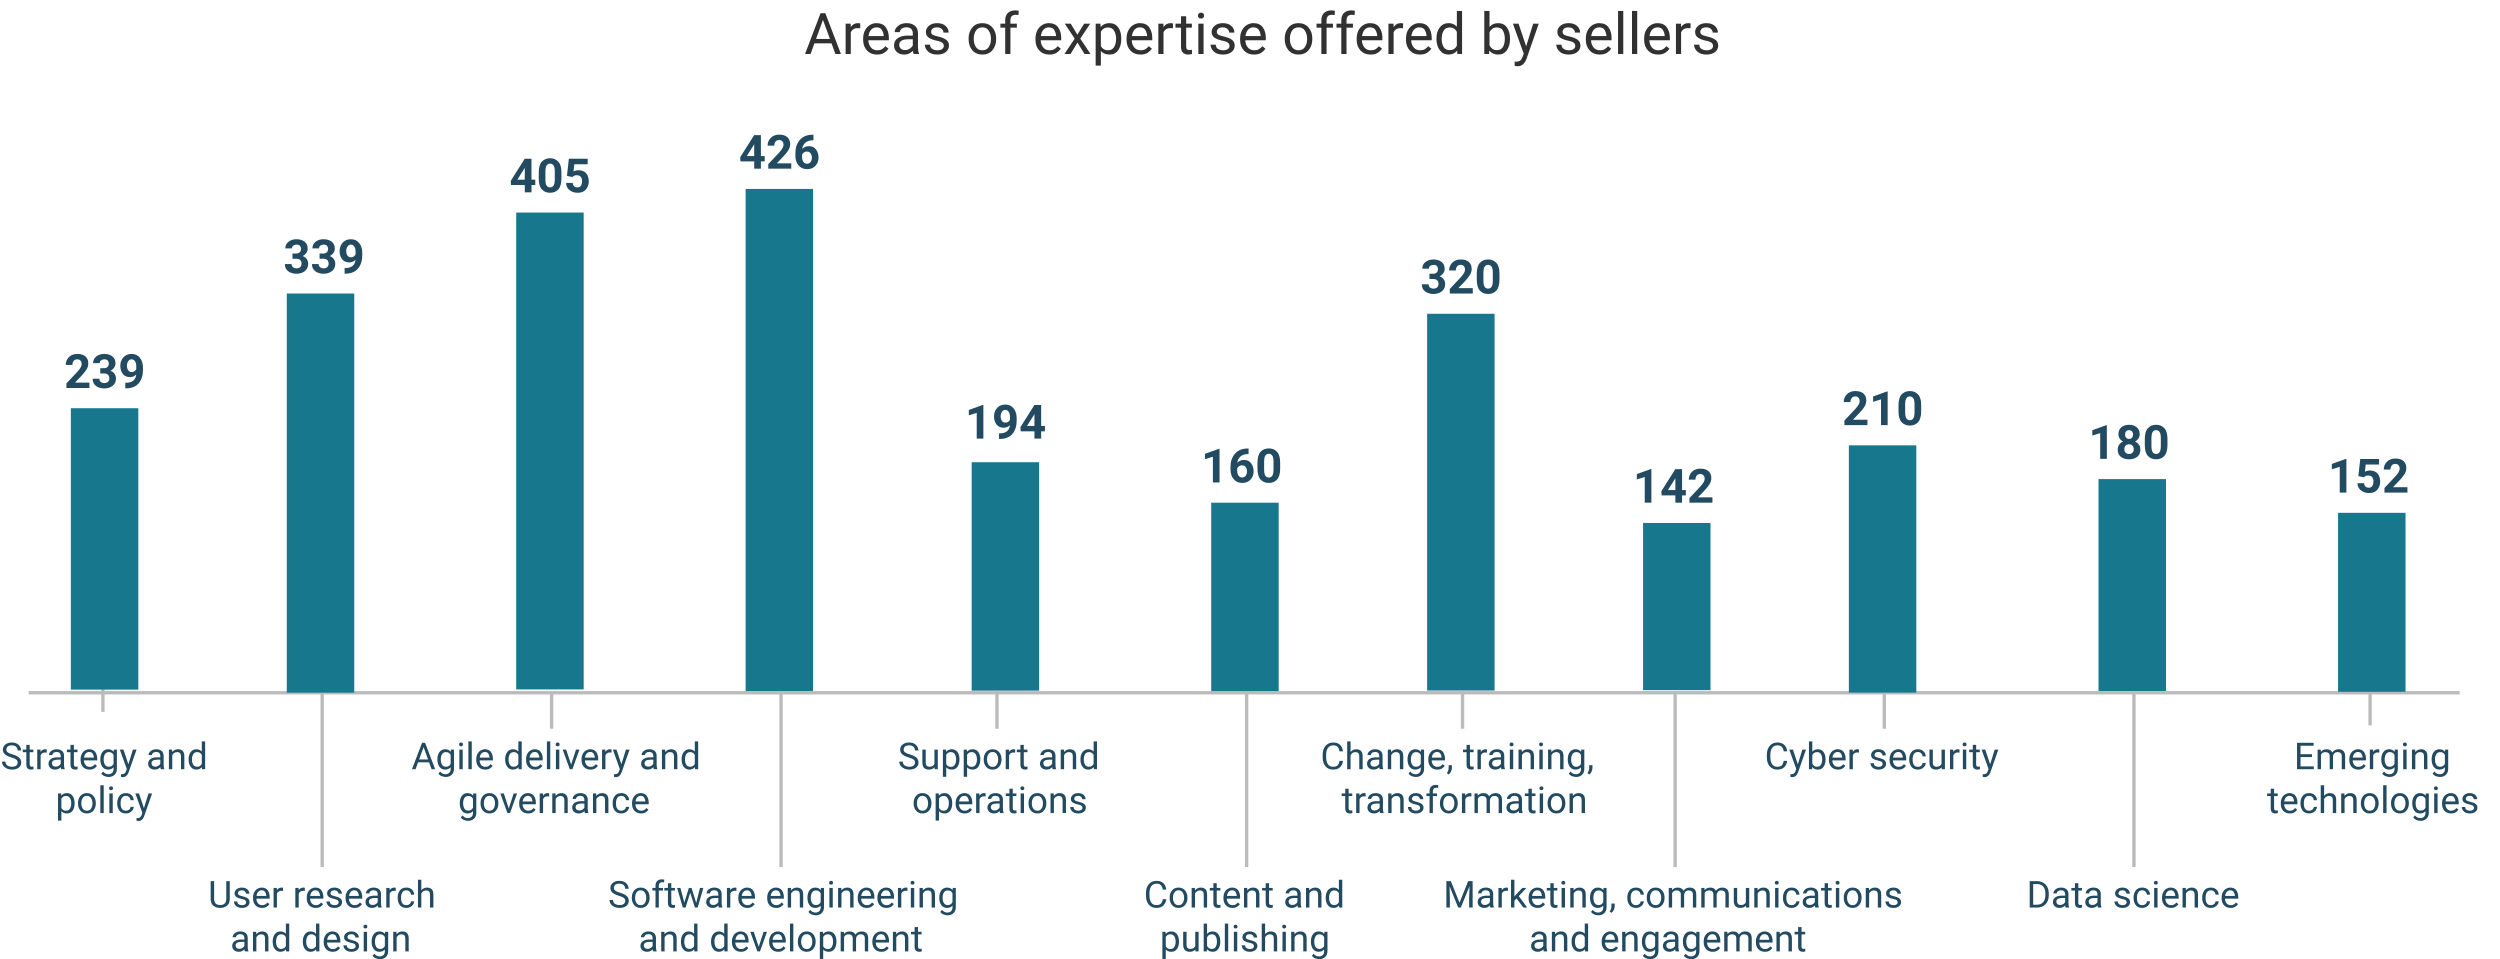
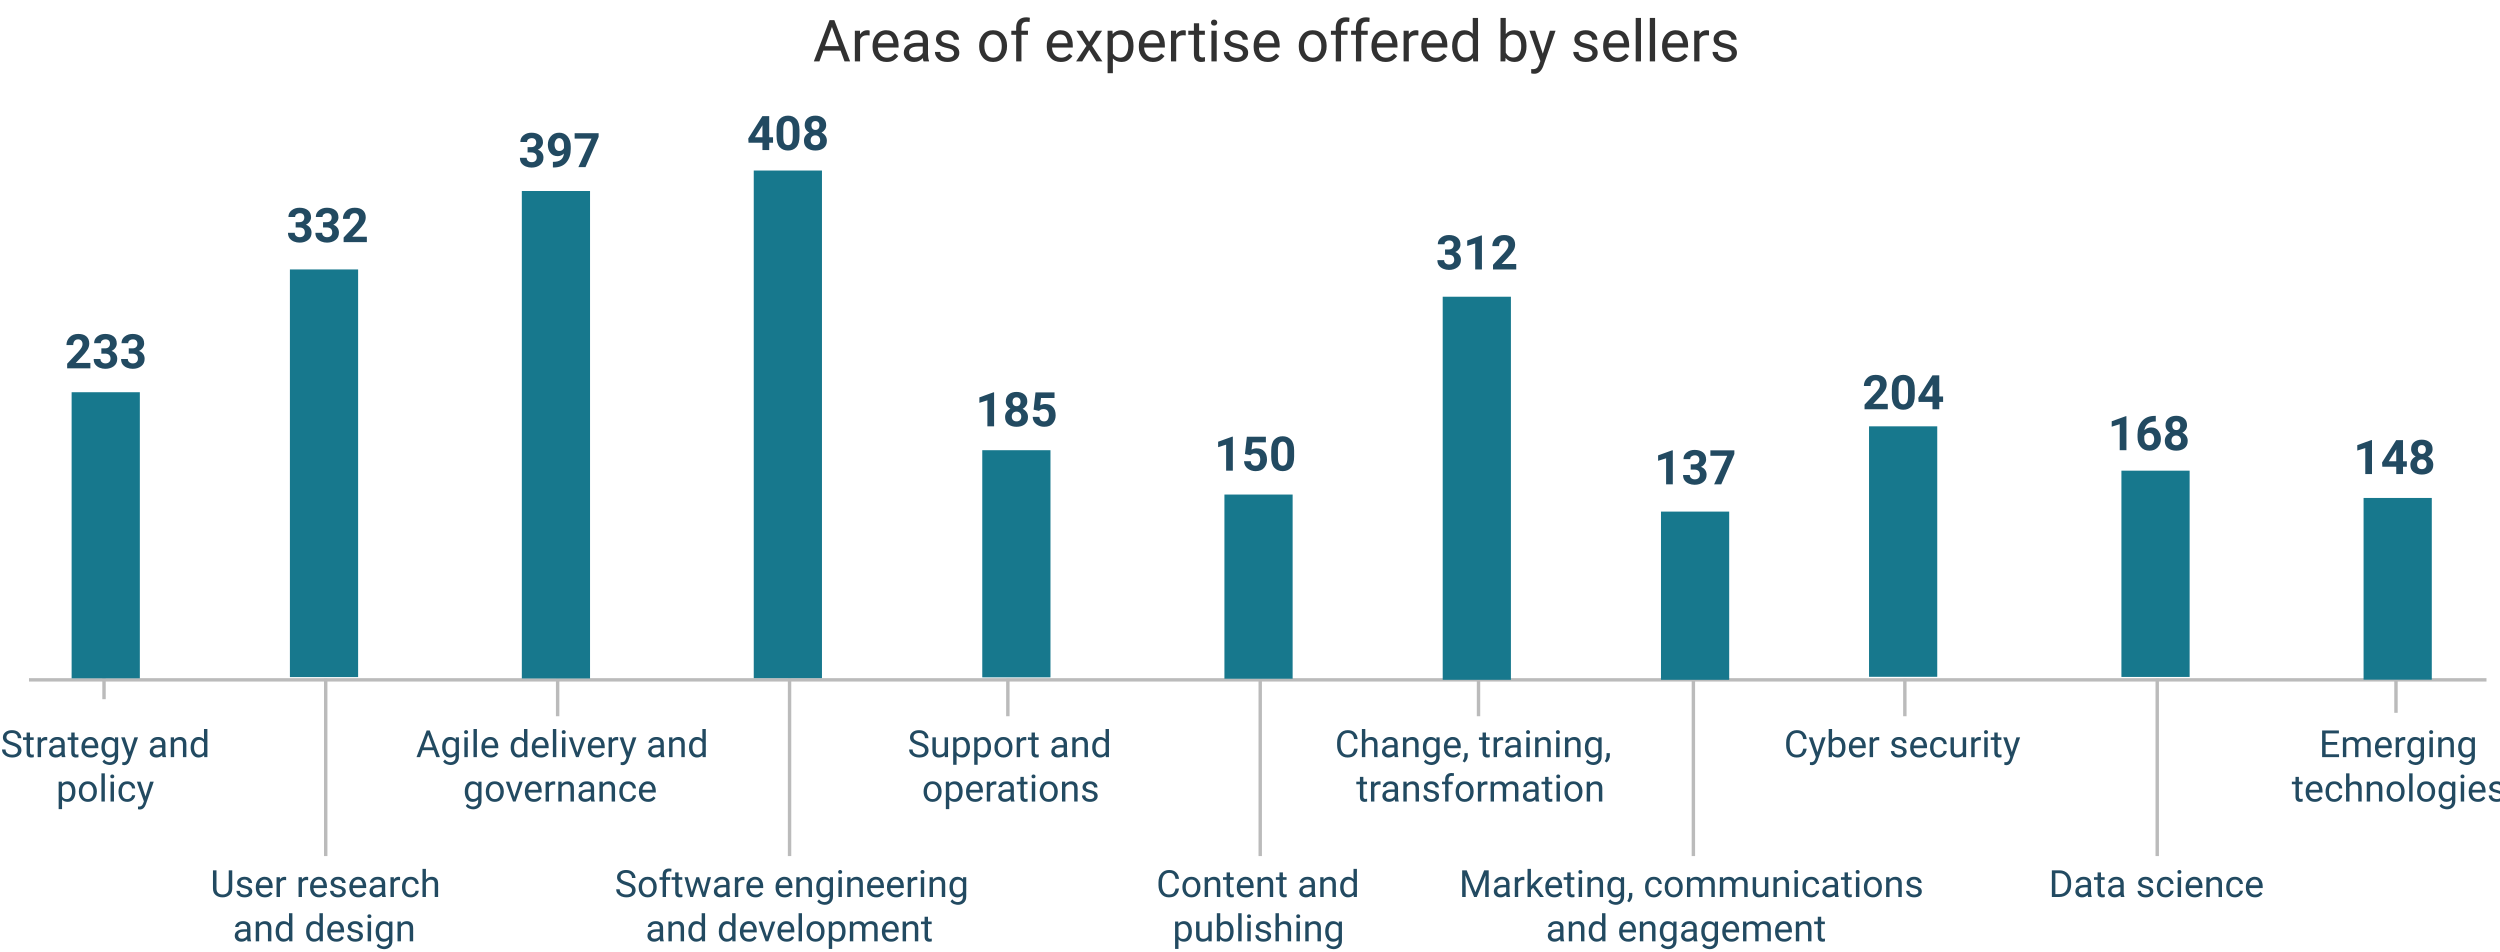
- <svg xmlns="http://www.w3.org/2000/svg" font-family="-apple-system, BlinkMacSystemFont, &quot;Segoe UI&quot;, Roboto, Helvetica, Arial, sans-serif, &quot;Apple Color Emoji&quot;, &quot;Segoe UI Emoji&quot;, &quot;Segoe UI Symbol&quot;" width="741px" height="284px" viewBox="0 0 741 284" version="1.1" style="background: #FFFFFF;">
+ <svg xmlns="http://www.w3.org/2000/svg" font-family="-apple-system, BlinkMacSystemFont, &quot;Segoe UI&quot;, Roboto, Helvetica, Arial, sans-serif, &quot;Apple Color Emoji&quot;, &quot;Segoe UI Emoji&quot;, &quot;Segoe UI Symbol&quot;" width="733px" height="279px" viewBox="0 0 733 279" version="1.1">
  <defs />
-   <g id="Symbols" stroke="none" stroke-width="1" fill="none" fill-rule="evenodd">
-     <g id="&gt;768-number-of-sellers-per-area-of-expertise">
-       <g>
-         <text id="Strategy-and-policy" font-size="11" font-weight="normal" fill="#224A61">
-           <tspan x="0.159" y="228">Strategy and </tspan>
-           <tspan x="16.447" y="241">policy</tspan>
-         </text>
-         <text id="User-research-and-de" font-size="11" font-weight="normal" fill="#224A61">
-           <tspan x="61.691" y="269">User research </tspan>
-           <tspan x="68.249" y="282">and design</tspan>
-         </text>
-         <text id="Agile-delivery-and-g" font-size="11" font-weight="normal" fill="#224A61">
-           <tspan x="121.957" y="228">Agile delivery and </tspan>
-           <tspan x="135.758" y="241">governance</tspan>
-         </text>
-         <text id="Software-engineering" font-size="11" font-weight="normal" fill="#224A61">
-           <tspan x="180.233" y="269">Software engineering </tspan>
-           <tspan x="189.251" y="282">and development</tspan>
-         </text>
-         <text id="Support-and-operatio" font-size="11" font-weight="normal" fill="#224A61">
-           <tspan x="266.122" y="228">Support and </tspan>
-           <tspan x="270.298" y="241">operations</tspan>
-         </text>
-         <text id="Content-and-publishi" font-size="11" font-weight="normal" fill="#224A61">
-           <tspan x="339.023" y="269">Content and </tspan>
-           <tspan x="343.781" y="282">publishing</tspan>
-         </text>
-         <text id="Change,-training,-tr" font-size="11" font-weight="normal" fill="#224A61">
-           <tspan x="391.399" y="228">Change, training, </tspan>
-           <tspan x="397.621" y="241">transformation</tspan>
-         </text>
-         <text id="Marketing,-communica" font-size="11" font-weight="normal" fill="#224A61">
-           <tspan x="427.8" y="269">Marketing, communications </tspan>
-           <tspan x="453.24" y="282">and engagement</tspan>
-         </text>
-         <text id="Cyber-security" font-size="11" font-weight="normal" fill="#224A61">
-           <tspan x="523.06" y="228">Cyber security</tspan>
-         </text>
-         <text id="Data-science" font-size="11" font-weight="normal" fill="#224A61">
-           <tspan x="600.699" y="269">Data science</tspan>
-         </text>
-         <text id="Emerging-technologie" font-size="11" font-weight="normal" fill="#224A61">
-           <tspan x="679.938" y="228">Emerging </tspan>
-           <tspan x="671.93" y="241">technologies</tspan>
-         </text>
-         <path d="M30.5,204.5 L30.5,210.5" id="Line" stroke="#BBBBBB" stroke-linecap="square" />
-         <path d="M163.5,205.5 L163.5,215.5" id="Line-Copy-2" stroke="#BBBBBB" stroke-linecap="square" />
-         <path d="M295.5,205.5 L295.5,215.5" id="Line-Copy-4" stroke="#BBBBBB" stroke-linecap="square" />
-         <path d="M433.5,205.5 L433.5,215.5" id="Line-Copy-6" stroke="#BBBBBB" stroke-linecap="square" />
-         <path d="M558.5,205.5 L558.5,215.5" id="Line-Copy-8" stroke="#BBBBBB" stroke-linecap="square" />
-         <path d="M702.5,204.5 L702.5,214.5" id="Line-Copy-10" stroke="#BBBBBB" stroke-linecap="square" />
-         <path d="M496.5,205.5 L496.5,256.5" id="Line-Copy-7" stroke="#BBBBBB" stroke-linecap="square" />
-         <path d="M369.5,205.5 L369.5,256.5" id="Line-Copy-11" stroke="#BBBBBB" stroke-linecap="square" />
-         <path d="M231.5,205.5 L231.5,256.5" id="Line-Copy-12" stroke="#BBBBBB" stroke-linecap="square" />
-         <path d="M95.5,205.5 L95.5,256.5" id="Line-Copy-13" stroke="#BBBBBB" stroke-linecap="square" />
-         <path d="M632.5,205.5 L632.5,256.5" id="Line-Copy-9" stroke="#BBBBBB" stroke-linecap="square" />
-         <path d="M728.538,205.333 L9,205.333" id="Line" stroke="#BBBBBB" stroke-linecap="square" />
-         <g id="Group" transform="translate(4.439075, 94)">
-           <g id="Clipped" transform="translate(0, 0.842413)">
-             <g id="Group">
-               <g transform="translate(0, -0)">
-                 <g transform="translate(0, 35.05448)">
-                   <g transform="translate(0, 0)">
-                     <g transform="translate(135.2731, 0.83463)" />
-                     <g transform="translate(0, 68.71791)" />
+   <g id="Mocks" stroke="none" stroke-width="1" fill="none" fill-rule="evenodd">
+     <g id="Nov-monthly-report-greater-than-768px" transform="translate(-319, -2262)">
+       <g id="&gt;768-number-of-sellers-per-area-of-expertise" transform="translate(319, 2256)">
+         <g>
+           <text id="Strategy-and-policy" font-size="11" font-weight="normal" fill="#224A61">
+             <tspan x="0.159" y="228">Strategy and </tspan>
+             <tspan x="16.447" y="241">policy</tspan>
+           </text>
+           <text id="User-research-and-de" font-size="11" font-weight="normal" fill="#224A61">
+             <tspan x="61.691" y="269">User research </tspan>
+             <tspan x="68.249" y="282">and design</tspan>
+           </text>
+           <text id="Agile-delivery-and-g" font-size="11" font-weight="normal" fill="#224A61">
+             <tspan x="121.957" y="228">Agile delivery and </tspan>
+             <tspan x="135.758" y="241">governance</tspan>
+           </text>
+           <text id="Software-engineering" font-size="11" font-weight="normal" fill="#224A61">
+             <tspan x="180.233" y="269">Software engineering </tspan>
+             <tspan x="189.251" y="282">and development</tspan>
+           </text>
+           <text id="Support-and-operatio" font-size="11" font-weight="normal" fill="#224A61">
+             <tspan x="266.122" y="228">Support and </tspan>
+             <tspan x="270.298" y="241">operations</tspan>
+           </text>
+           <text id="Content-and-publishi" font-size="11" font-weight="normal" fill="#224A61">
+             <tspan x="339.023" y="269">Content and </tspan>
+             <tspan x="343.781" y="282">publishing</tspan>
+           </text>
+           <text id="Change,-training,-tr" font-size="11" font-weight="normal" fill="#224A61">
+             <tspan x="391.399" y="228">Change, training, </tspan>
+             <tspan x="397.621" y="241">transformation</tspan>
+           </text>
+           <text id="Marketing,-communica" font-size="11" font-weight="normal" fill="#224A61">
+             <tspan x="427.8" y="269">Marketing, communications </tspan>
+             <tspan x="453.24" y="282">and engagement</tspan>
+           </text>
+           <text id="Cyber-security" font-size="11" font-weight="normal" fill="#224A61">
+             <tspan x="523.06" y="228">Cyber security</tspan>
+           </text>
+           <text id="Data-science" font-size="11" font-weight="normal" fill="#224A61">
+             <tspan x="600.699" y="269">Data science</tspan>
+           </text>
+           <text id="Emerging-technologie" font-size="11" font-weight="normal" fill="#224A61">
+             <tspan x="679.938" y="228">Emerging </tspan>
+             <tspan x="671.93" y="241">technologies</tspan>
+           </text>
+           <path d="M30.5,204.5 L30.5,210.5" id="Line" stroke="#BBBBBB" stroke-linecap="square" />
+           <path d="M163.5,205.5 L163.5,215.5" id="Line-Copy-2" stroke="#BBBBBB" stroke-linecap="square" />
+           <path d="M295.5,205.5 L295.5,215.5" id="Line-Copy-4" stroke="#BBBBBB" stroke-linecap="square" />
+           <path d="M433.5,205.5 L433.5,215.5" id="Line-Copy-6" stroke="#BBBBBB" stroke-linecap="square" />
+           <path d="M558.5,205.5 L558.5,215.5" id="Line-Copy-8" stroke="#BBBBBB" stroke-linecap="square" />
+           <path d="M702.5,204.5 L702.5,214.5" id="Line-Copy-10" stroke="#BBBBBB" stroke-linecap="square" />
+           <path d="M496.5,205.5 L496.5,256.5" id="Line-Copy-7" stroke="#BBBBBB" stroke-linecap="square" />
+           <path d="M369.5,205.5 L369.5,256.5" id="Line-Copy-11" stroke="#BBBBBB" stroke-linecap="square" />
+           <path d="M231.5,205.5 L231.5,256.5" id="Line-Copy-12" stroke="#BBBBBB" stroke-linecap="square" />
+           <path d="M95.5,205.5 L95.5,256.5" id="Line-Copy-13" stroke="#BBBBBB" stroke-linecap="square" />
+           <path d="M632.5,205.5 L632.5,256.5" id="Line-Copy-9" stroke="#BBBBBB" stroke-linecap="square" />
+           <path d="M728.538,205.333 L9,205.333" id="Line" stroke="#BBBBBB" stroke-linecap="square" />
+           <g id="Group" transform="translate(4.439075, 94)">
+             <g id="Clipped" transform="translate(0, 0.842413)">
+               <g id="Group">
+                 <g transform="translate(0, -0)">
+                   <g transform="translate(0, 35.05448)">
+                     <g transform="translate(0, 0)">
+                       <g transform="translate(135.2731, 0.83463)" />
+                       <g transform="translate(0, 68.71791)" />
+                     </g>
                  </g>
-                 </g>
-                 <g>
                  <g>
-                     <g transform="translate(201.4706, 0)" />
-                     <g transform="translate(67.63655, 15.57977)" />
-                     <g transform="translate(135.2731, 3.338522)" />
-                     <g transform="translate(0, 51.63425)" />
+                     <g>
+                       <g transform="translate(201.4706, 0)" />
+                       <g transform="translate(67.63655, 15.57977)" />
+                       <g transform="translate(135.2731, 3.338522)" />
+                       <g transform="translate(0, 51.63425)" />
+                     </g>
                  </g>
                </g>
              </g>
            </g>
          </g>
+           <polygon id="Combined-Shape-Copy-3" fill="#17788D" fill-rule="nonzero" transform="translate(31, 162.94) rotate(-360) translate(-31, -162.94) " points="21 204.88 21 121 41 121 41 204.88" />
+           <polygon id="Combined-Shape-Copy-4" fill="#17788D" fill-rule="nonzero" transform="translate(163, 133.46) rotate(-360) translate(-163, -133.46) " points="153 204.92 153 62 173 62 173 204.92" />
+           <polygon id="Combined-Shape-Copy-5" fill="#17788D" fill-rule="nonzero" transform="translate(231, 130.415) rotate(-360) translate(-231, -130.415) " points="221 204.83 221 56 241 56 241 204.83" />
+           <polygon id="Combined-Shape-Copy-6" fill="#17788D" fill-rule="nonzero" transform="translate(95, 144.76) rotate(-360) translate(-95, -144.76) " points="85 204.52 85 85 105 85 105 204.52" />
+           <polygon id="Combined-Shape-Copy-7" fill="#17788D" fill-rule="nonzero" transform="translate(369, 178) rotate(-360) translate(-369, -178) " points="359 205 359 151 379 151 379 205" />
+           <polygon id="Combined-Shape-Copy-8" fill="#17788D" fill-rule="nonzero" transform="translate(433, 149.16) rotate(-360) translate(-433, -149.16) " points="423 205.32 423 93 443 93 443 205.32" />
+           <polygon id="Combined-Shape-Copy-9" fill="#17788D" fill-rule="nonzero" transform="translate(558, 167.72) rotate(-360) translate(-558, -167.72) " points="548 204.44 548 131 568 131 568 204.44" />
+           <polygon id="Combined-Shape-Copy-10" fill="#17788D" fill-rule="nonzero" transform="translate(298, 171.3) rotate(-360) translate(-298, -171.3) " points="288 204.6 288 138 308 138 308 204.6" />
+           <polygon id="Combined-Shape-Copy-11" fill="#17788D" fill-rule="nonzero" transform="translate(632, 174.24) rotate(-360) translate(-632, -174.24) " points="622 204.48 622 144 642 144 642 204.48" />
+           <polygon id="Combined-Shape-Copy-12" fill="#17788D" fill-rule="nonzero" transform="translate(703, 178.64) rotate(-360) translate(-703, -178.64) " points="693 205.28 693 152 713 152 713 205.28" />
+           <polygon id="Combined-Shape-Copy-13" fill="#17788D" fill-rule="nonzero" transform="translate(497, 180.66) rotate(-360) translate(-497, -180.66) " points="487 205.32 487 156 507 156 507 205.32" />
+           <text id="233" font-size="14" font-weight="bold" fill="#224A61">
+             <tspan x="19" y="114">233</tspan>
+           </text>
+           <text id="332" font-size="14" font-weight="bold" fill="#224A61">
+             <tspan x="84" y="77">332</tspan>
+           </text>
+           <text id="397" font-size="14" font-weight="bold" fill="#224A61">
+             <tspan x="152" y="55">397</tspan>
+           </text>
+           <text id="408" font-size="14" font-weight="bold" fill="#224A61">
+             <tspan x="219" y="50">408</tspan>
+           </text>
+           <text id="185" font-size="14" font-weight="bold" fill="#224A61">
+             <tspan x="286" y="131">185</tspan>
+           </text>
+           <text id="150" font-size="14" font-weight="bold" fill="#224A61">
+             <tspan x="356" y="144">150</tspan>
+           </text>
+           <text id="312" font-size="14" font-weight="bold" fill="#224A61">
+             <tspan x="421" y="85">312</tspan>
+           </text>
+           <text id="137" font-size="14" font-weight="bold" fill="#224A61">
+             <tspan x="485" y="148">137</tspan>
+           </text>
+           <text id="204" font-size="14" font-weight="bold" fill="#224A61">
+             <tspan x="546" y="126">204</tspan>
+           </text>
+           <text id="168" font-size="14" font-weight="bold" fill="#224A61">
+             <tspan x="618" y="138">168</tspan>
+           </text>
+           <text id="148" font-size="14" font-weight="bold" fill="#224A61">
+             <tspan x="690" y="145">148</tspan>
+           </text>
+           <text id="Areas-of-expertise-o" font-size="17" font-weight="normal" line-spacing="26" fill="#313131">
+             <tspan x="238.377" y="24">Areas of expertise offered by sellers</tspan>
+           </text>
        </g>
-         <polygon id="Combined-Shape-Copy-3" fill="#17788D" fill-rule="nonzero" transform="translate(31, 162.705) rotate(-360) translate(-31, -162.705) " points="21 204.41 21 121 41 121 41 204.41" />
-         <polygon id="Combined-Shape-Copy-4" fill="#17788D" fill-rule="nonzero" transform="translate(163, 133.675) rotate(-360) translate(-163, -133.675) " points="153 204.35 153 63 173 63 173 204.35" />
-         <polygon id="Combined-Shape-Copy-5" fill="#17788D" fill-rule="nonzero" transform="translate(231, 130.415) rotate(-360) translate(-231, -130.415) " points="221 204.83 221 56 241 56 241 204.83" />
-         <polygon id="Combined-Shape-Copy-6" fill="#17788D" fill-rule="nonzero" transform="translate(95, 146.155) rotate(-360) translate(-95, -146.155) " points="85 205.31 85 87 105 87 105 205.31" />
-         <polygon id="Combined-Shape-Copy-7" fill="#17788D" fill-rule="nonzero" transform="translate(369, 176.92) rotate(-360) translate(-369, -176.92) " points="359 204.84 359 149 379 149 379 204.84" />
-         <polygon id="Combined-Shape-Copy-8" fill="#17788D" fill-rule="nonzero" transform="translate(433, 148.84) rotate(-360) translate(-433, -148.84) " points="423 204.68 423 93 443 93 443 204.68" />
-         <polygon id="Combined-Shape-Copy-9" fill="#17788D" fill-rule="nonzero" transform="translate(558, 168.645) rotate(-360) translate(-558, -168.645) " points="548 205.29 548 132 568 132 568 205.29" />
-         <polygon id="Combined-Shape-Copy-10" fill="#17788D" fill-rule="nonzero" transform="translate(298, 170.855) rotate(-360) translate(-298, -170.855) " points="288 204.71 288 137 308 137 308 204.71" />
-         <polygon id="Combined-Shape-Copy-11" fill="#17788D" fill-rule="nonzero" transform="translate(632, 173.41) rotate(-360) translate(-632, -173.41) " points="622 204.82 622 142 642 142 642 204.82" />
-         <polygon id="Combined-Shape-Copy-12" fill="#17788D" fill-rule="nonzero" transform="translate(703, 178.525) rotate(-360) translate(-703, -178.525) " points="693 205.05 693 152 713 152 713 205.05" />
-         <polygon id="Combined-Shape-Copy-13" fill="#17788D" fill-rule="nonzero" transform="translate(497, 179.78) rotate(-360) translate(-497, -179.78) " points="487 204.56 487 155 507 155 507 204.56" />
-         <text id="239" font-size="14" font-weight="bold" fill="#224A61">
-           <tspan x="19" y="115">239</tspan>
-         </text>
-         <text id="339" font-size="14" font-weight="bold" fill="#224A61">
-           <tspan x="84" y="81">339</tspan>
-         </text>
-         <text id="405" font-size="14" font-weight="bold" fill="#224A61">
-           <tspan x="151" y="57">405</tspan>
-         </text>
-         <text id="426" font-size="14" font-weight="bold" fill="#224A61">
-           <tspan x="219" y="50">426</tspan>
-         </text>
-         <text id="194" font-size="14" font-weight="bold" fill="#224A61">
-           <tspan x="286" y="130">194</tspan>
-         </text>
-         <text id="160" font-size="14" font-weight="bold" fill="#224A61">
-           <tspan x="356" y="143">160</tspan>
-         </text>
-         <text id="320" font-size="14" font-weight="bold" fill="#224A61">
-           <tspan x="421" y="87">320</tspan>
-         </text>
-         <text id="142" font-size="14" font-weight="bold" fill="#224A61">
-           <tspan x="484" y="149">142</tspan>
-         </text>
-         <text id="210" font-size="14" font-weight="bold" fill="#224A61">
-           <tspan x="546" y="126">210</tspan>
-         </text>
-         <text id="180" font-size="14" font-weight="bold" fill="#224A61">
-           <tspan x="619" y="136">180</tspan>
-         </text>
-         <text id="152" font-size="14" font-weight="bold" fill="#224A61">
-           <tspan x="690" y="146">152</tspan>
-         </text>
-         <text id="Areas-of-expertise-o" font-size="17" font-weight="normal" line-spacing="26" fill="#313131">
-           <tspan x="238.377" y="16">Areas of expertise offered by sellers</tspan>
-         </text>
      </g>
    </g>
  </g>
</svg>
